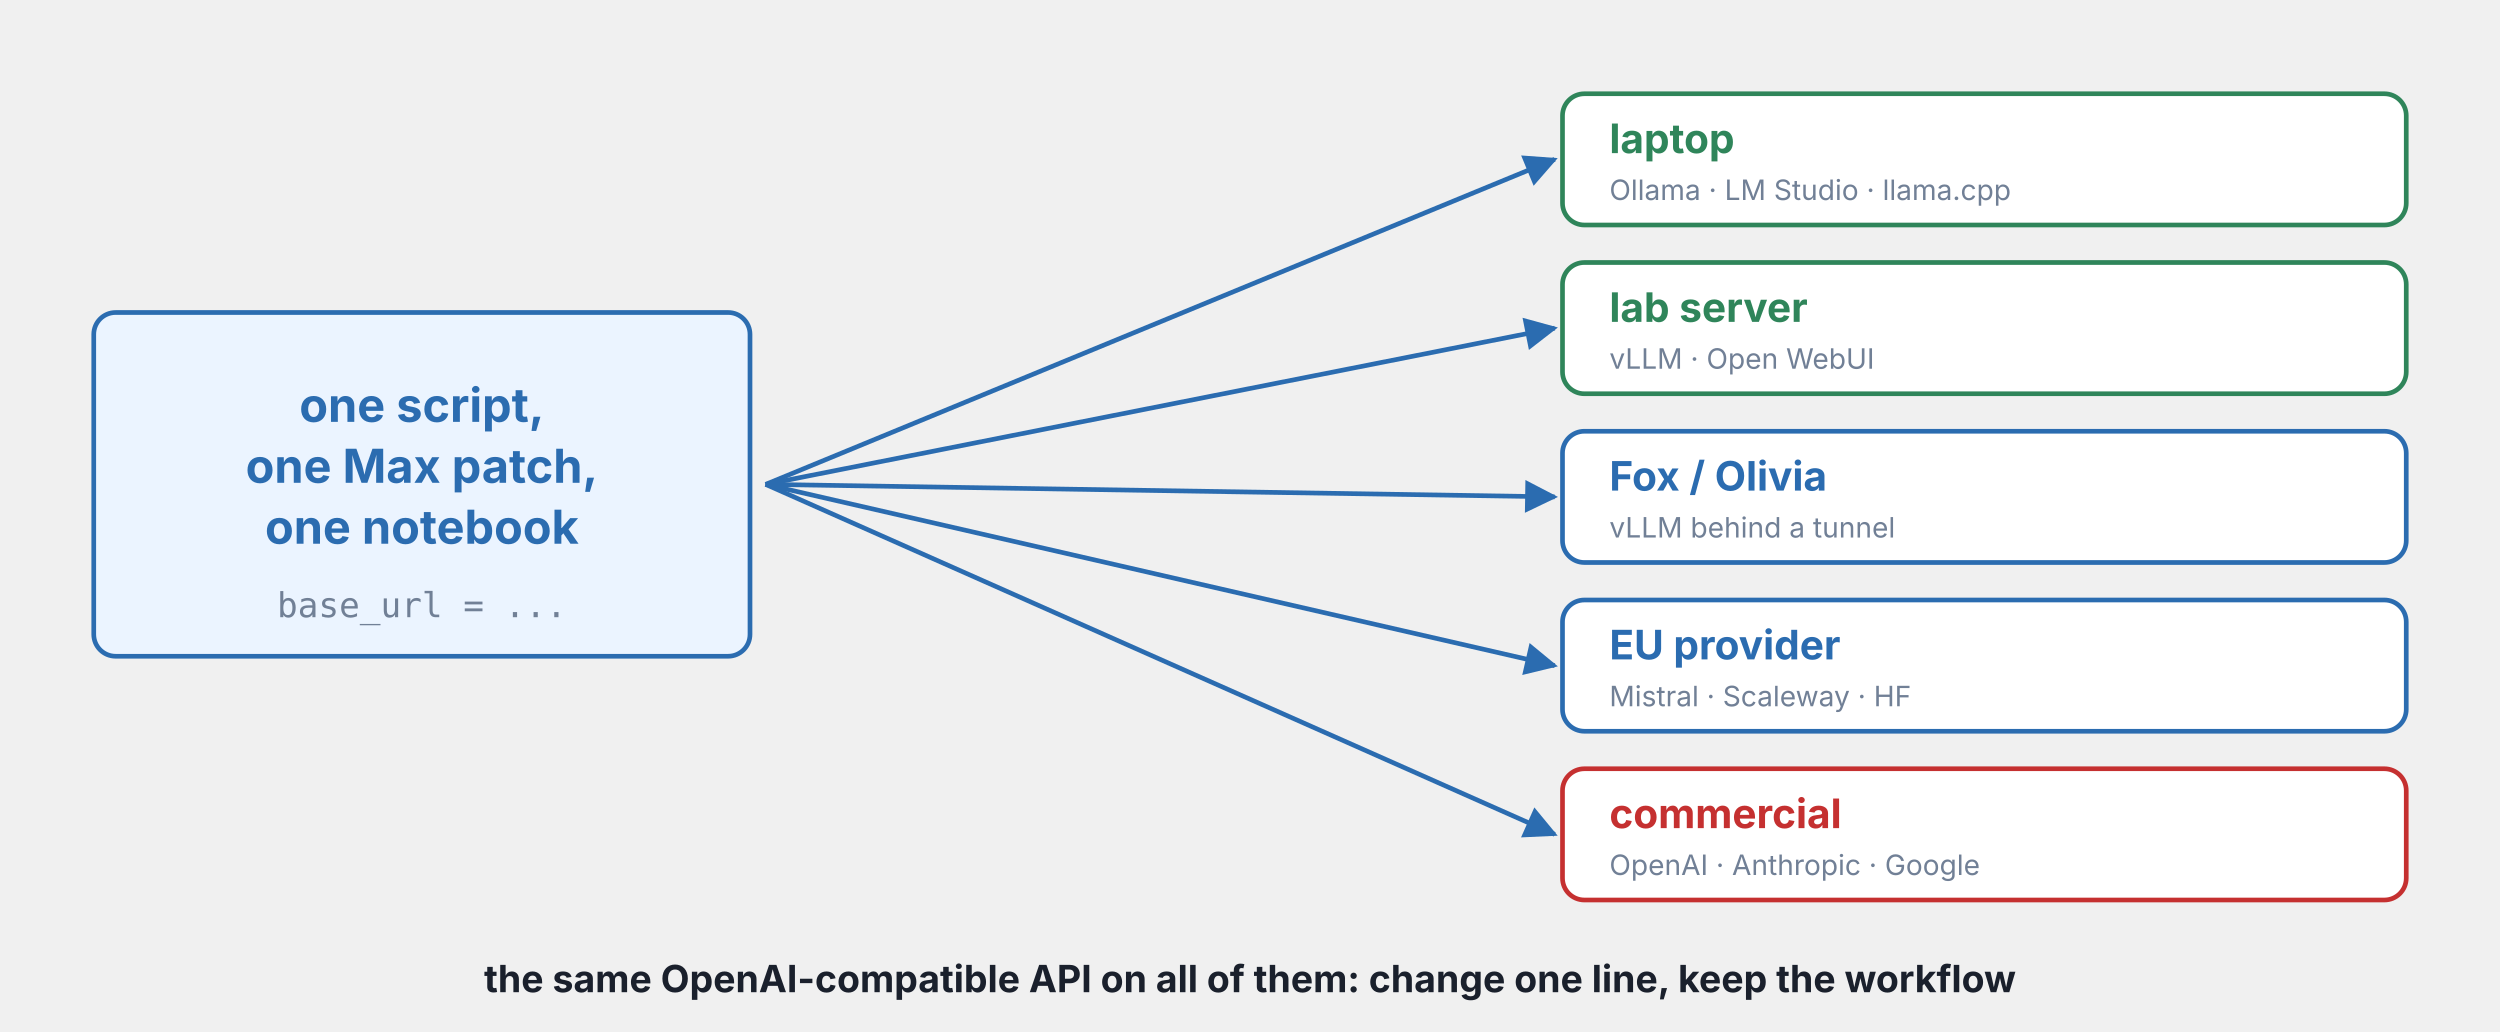
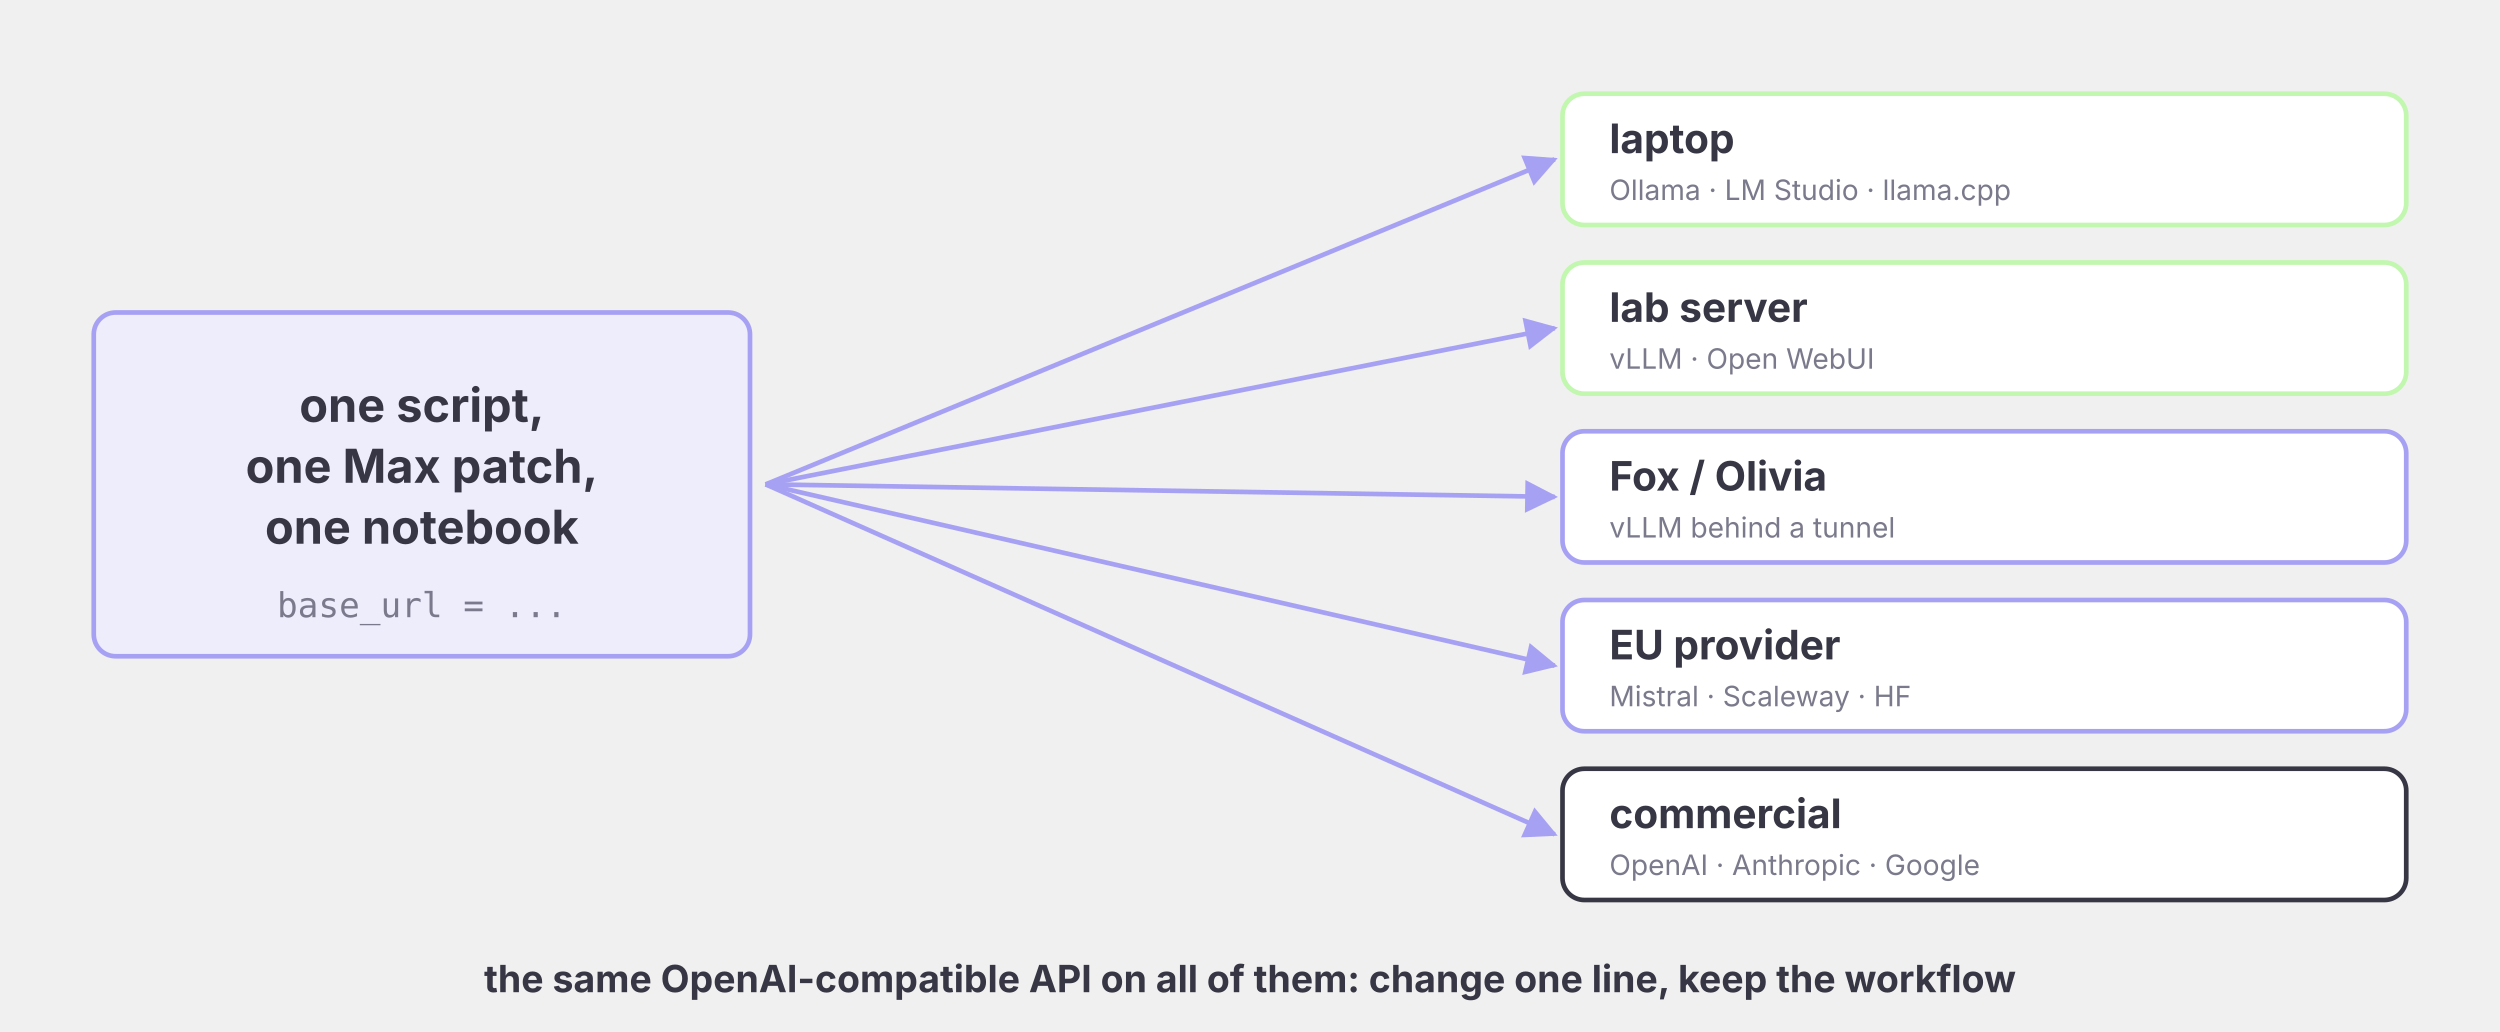
<svg xmlns="http://www.w3.org/2000/svg" viewBox="0 0 1600 660" font-family="Inter, Helvetica Neue, Helvetica, Arial, sans-serif">
  <defs>
    <marker id="a" viewBox="0 0 10 10" refX="9" refY="5" markerWidth="7" markerHeight="7" orient="auto-start-reverse">
-       <path d="M0,0 L10,5 L0,10 z" fill="#2b6cb0" />
+       <path d="M0,0 L10,5 L0,10 z" fill="#A7A1F4" />
    </marker>
  </defs>
-   <rect x="60" y="200" width="420" height="220" rx="14" fill="#ebf4ff" stroke="#2b6cb0" stroke-width="3" />
-   <text x="270" y="270.0" text-anchor="middle" font-size="30" fill="#2b6cb0" font-weight="bold">one script,</text>
-   <text x="270" y="309.0" text-anchor="middle" font-size="30" fill="#2b6cb0" font-weight="bold">one Max patch,</text>
-   <text x="270" y="348.0" text-anchor="middle" font-size="30" fill="#2b6cb0" font-weight="bold">one notebook</text>
-   <text x="270" y="395" text-anchor="middle" font-size="22" fill="#718096" font-weight="normal" font-family="Menlo, Consolas, monospace">base_url = ...</text>
-   <rect x="1000" y="60" width="540" height="84" rx="14" fill="white" stroke="#2f855a" stroke-width="3" />
-   <text x="1030" y="98" text-anchor="start" font-size="26" fill="#2f855a" font-weight="bold">laptop</text>
-   <text x="1030" y="128" text-anchor="start" font-size="18" fill="#718096" font-weight="normal">Ollama · LM Studio · llama.cpp</text>
-   <line x1="490" y1="310" x2="995" y2="102" stroke="#2b6cb0" stroke-width="3" marker-end="url(#a)" />
-   <rect x="1000" y="168" width="540" height="84" rx="14" fill="white" stroke="#2f855a" stroke-width="3" />
-   <text x="1030" y="206" text-anchor="start" font-size="26" fill="#2f855a" font-weight="bold">lab server</text>
-   <text x="1030" y="236" text-anchor="start" font-size="18" fill="#718096" font-weight="normal">vLLM · Open WebUI</text>
-   <line x1="490" y1="310" x2="995" y2="210" stroke="#2b6cb0" stroke-width="3" marker-end="url(#a)" />
-   <rect x="1000" y="276" width="540" height="84" rx="14" fill="white" stroke="#2b6cb0" stroke-width="3" />
-   <text x="1030" y="314" text-anchor="start" font-size="26" fill="#2b6cb0" font-weight="bold">Fox / Olivia</text>
-   <text x="1030" y="344" text-anchor="start" font-size="18" fill="#718096" font-weight="normal">vLLM behind a tunnel</text>
-   <line x1="490" y1="310" x2="995" y2="318" stroke="#2b6cb0" stroke-width="3" marker-end="url(#a)" />
-   <rect x="1000" y="384" width="540" height="84" rx="14" fill="white" stroke="#2b6cb0" stroke-width="3" />
-   <text x="1030" y="422" text-anchor="start" font-size="26" fill="#2b6cb0" font-weight="bold">EU provider</text>
-   <text x="1030" y="452" text-anchor="start" font-size="18" fill="#718096" font-weight="normal">Mistral · Scaleway · HF</text>
-   <line x1="490" y1="310" x2="995" y2="426" stroke="#2b6cb0" stroke-width="3" marker-end="url(#a)" />
-   <rect x="1000" y="492" width="540" height="84" rx="14" fill="white" stroke="#c53030" stroke-width="3" />
-   <text x="1030" y="530" text-anchor="start" font-size="26" fill="#c53030" font-weight="bold">commercial</text>
-   <text x="1030" y="560" text-anchor="start" font-size="18" fill="#718096" font-weight="normal">OpenAI · Anthropic · Google</text>
-   <line x1="490" y1="310" x2="995" y2="534" stroke="#2b6cb0" stroke-width="3" marker-end="url(#a)" />
-   <text x="800" y="635" text-anchor="middle" font-size="24" fill="#1a202c" font-weight="bold">the same OpenAI-compatible API on all of them: change one line, keep the workflow</text>
+   <rect x="60" y="200" width="420" height="220" rx="14" fill="#eeedfc" stroke="#A7A1F4" stroke-width="3" />
+   <text x="270" y="270.0" text-anchor="middle" font-size="30" fill="#363644" font-weight="bold">one script,</text>
+   <text x="270" y="309.0" text-anchor="middle" font-size="30" fill="#363644" font-weight="bold">one Max patch,</text>
+   <text x="270" y="348.0" text-anchor="middle" font-size="30" fill="#363644" font-weight="bold">one notebook</text>
+   <text x="270" y="395" text-anchor="middle" font-size="22" fill="#7a7a8c" font-weight="normal" font-family="Menlo, Consolas, monospace">base_url = ...</text>
+   <rect x="1000" y="60" width="540" height="84" rx="14" fill="white" stroke="#C1F7AE" stroke-width="3" />
+   <text x="1030" y="98" text-anchor="start" font-size="26" fill="#363644" font-weight="bold">laptop</text>
+   <text x="1030" y="128" text-anchor="start" font-size="18" fill="#7a7a8c" font-weight="normal">Ollama · LM Studio · llama.cpp</text>
+   <line x1="490" y1="310" x2="995" y2="102" stroke="#A7A1F4" stroke-width="3" marker-end="url(#a)" />
+   <rect x="1000" y="168" width="540" height="84" rx="14" fill="white" stroke="#C1F7AE" stroke-width="3" />
+   <text x="1030" y="206" text-anchor="start" font-size="26" fill="#363644" font-weight="bold">lab server</text>
+   <text x="1030" y="236" text-anchor="start" font-size="18" fill="#7a7a8c" font-weight="normal">vLLM · Open WebUI</text>
+   <line x1="490" y1="310" x2="995" y2="210" stroke="#A7A1F4" stroke-width="3" marker-end="url(#a)" />
+   <rect x="1000" y="276" width="540" height="84" rx="14" fill="white" stroke="#A7A1F4" stroke-width="3" />
+   <text x="1030" y="314" text-anchor="start" font-size="26" fill="#363644" font-weight="bold">Fox / Olivia</text>
+   <text x="1030" y="344" text-anchor="start" font-size="18" fill="#7a7a8c" font-weight="normal">vLLM behind a tunnel</text>
+   <line x1="490" y1="310" x2="995" y2="318" stroke="#A7A1F4" stroke-width="3" marker-end="url(#a)" />
+   <rect x="1000" y="384" width="540" height="84" rx="14" fill="white" stroke="#A7A1F4" stroke-width="3" />
+   <text x="1030" y="422" text-anchor="start" font-size="26" fill="#363644" font-weight="bold">EU provider</text>
+   <text x="1030" y="452" text-anchor="start" font-size="18" fill="#7a7a8c" font-weight="normal">Mistral · Scaleway · HF</text>
+   <line x1="490" y1="310" x2="995" y2="426" stroke="#A7A1F4" stroke-width="3" marker-end="url(#a)" />
+   <rect x="1000" y="492" width="540" height="84" rx="14" fill="white" stroke="#363644" stroke-width="3" />
+   <text x="1030" y="530" text-anchor="start" font-size="26" fill="#363644" font-weight="bold">commercial</text>
+   <text x="1030" y="560" text-anchor="start" font-size="18" fill="#7a7a8c" font-weight="normal">OpenAI · Anthropic · Google</text>
+   <line x1="490" y1="310" x2="995" y2="534" stroke="#A7A1F4" stroke-width="3" marker-end="url(#a)" />
+   <text x="800" y="635" text-anchor="middle" font-size="24" fill="#363644" font-weight="bold">the same OpenAI-compatible API on all of them: change one line, keep the workflow</text>
</svg>
